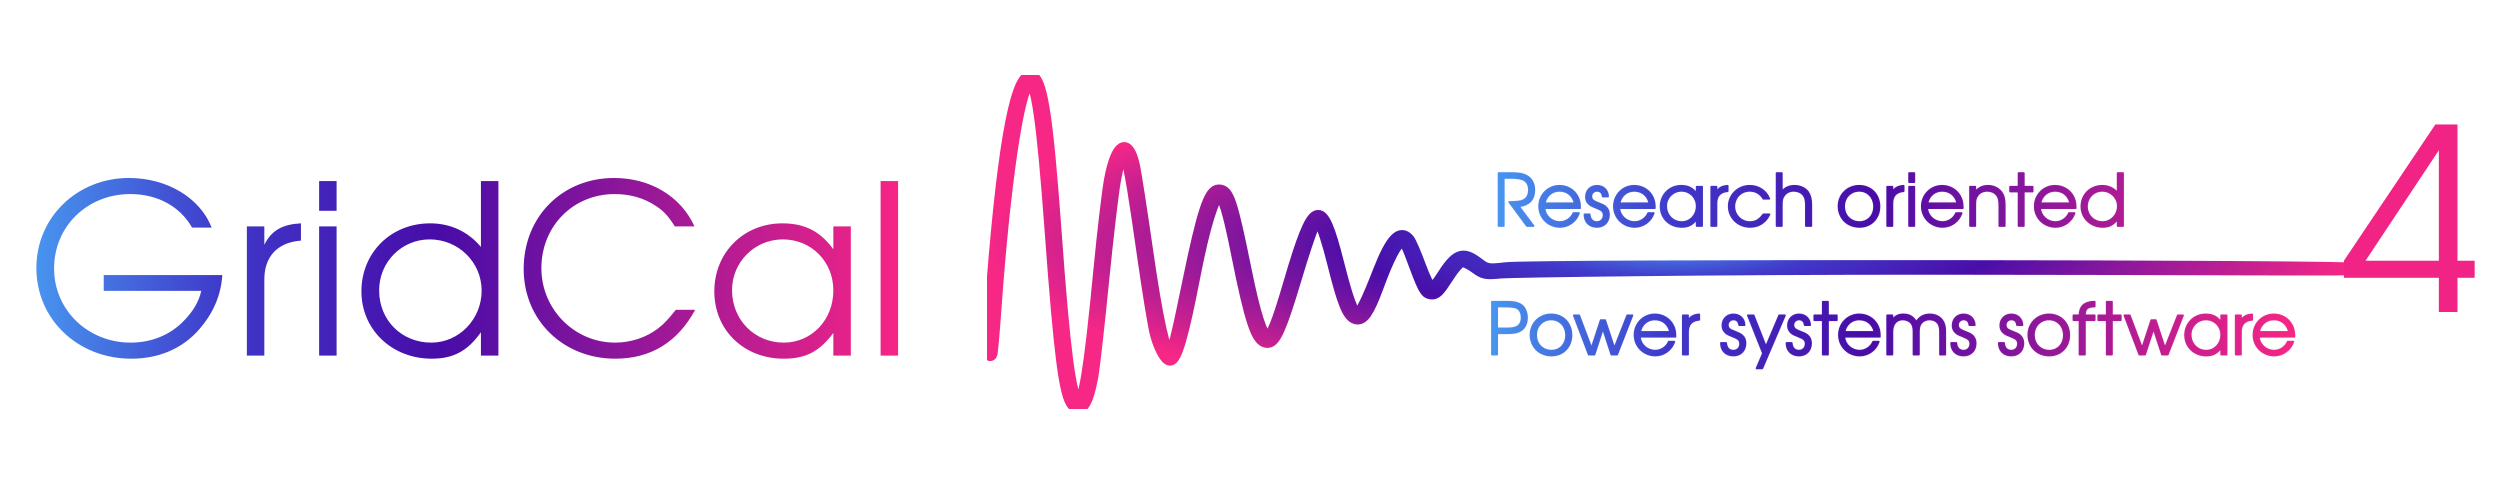
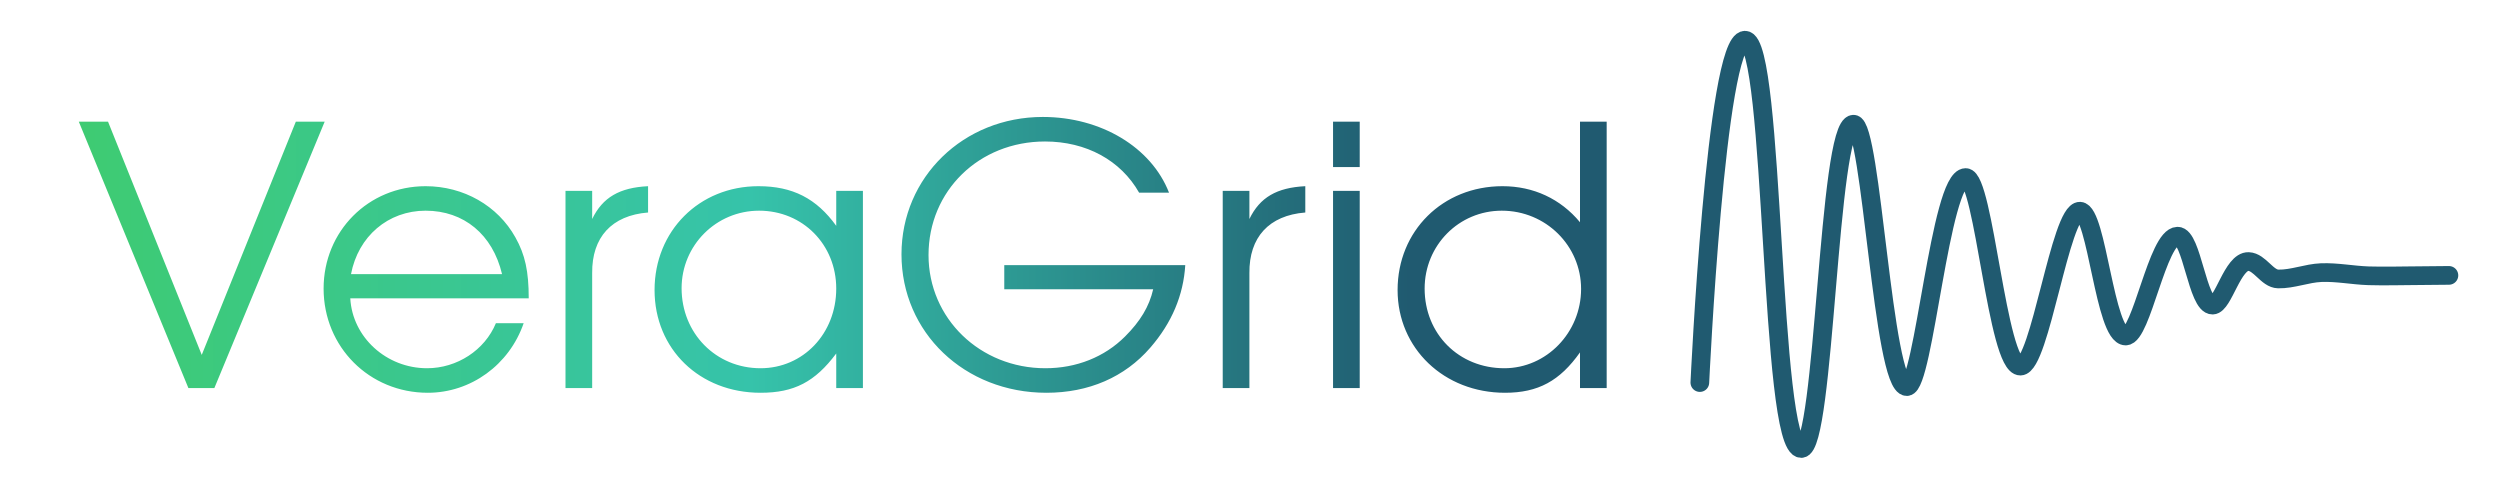
- <svg xmlns="http://www.w3.org/2000/svg" xmlns:xlink="http://www.w3.org/1999/xlink" width="800" height="160" viewBox="0 0 800 160" id="svg2" version="1.1">
+ <svg xmlns="http://www.w3.org/2000/svg" xmlns:xlink="http://www.w3.org/1999/xlink" width="800" height="160" viewBox="0 0 800 160" id="svg2" version="1.1" xml:space="preserve">
  <defs id="defs4">
-     <linearGradient gradientTransform="translate(9.19736e-7,4.7105907e-6)" xlink:href="#linearGradient3067" id="linearGradient6292-3" x1="-8.5722263e-08" y1="54.05" x2="510.593" y2="54.05" gradientUnits="userSpaceOnUse" />
+     <linearGradient id="linearGradient9">
+       <stop id="stop6" offset="0" style="stop-color:#3ecb73;stop-opacity:1;" />
+       <stop id="stop10" offset="0.5" style="stop-color:#36c3aa;stop-opacity:1;" />
+       <stop id="stop9" offset="1" style="stop-color:#205a70;stop-opacity:1;" />
+     </linearGradient>
+     <linearGradient xlink:href="#linearGradient9" id="linearGradient6292-3" x1="-8.5722263e-08" y1="54.05" x2="510.593" y2="54.05" gradientUnits="userSpaceOnUse" />
    <linearGradient id="linearGradient3067">
      <stop id="stop3063" offset="0" style="stop-color:#4895ef;stop-opacity:1" />
      <stop style="stop-color:#3f37c9;stop-opacity:1" offset="0.221" id="stop3069" />
      <stop id="stop3071" offset="0.466" style="stop-color:#480ca8;stop-opacity:1" />
      <stop id="stop3065" offset="1" style="stop-color:#f72585;stop-opacity:1" />
    </linearGradient>
-     <filter style="color-interpolation-filters:sRGB" id="filter1411-2-5" x="-0.001" width="1.003" y="-0.007" height="1.014">
+     <filter style="color-interpolation-filters:sRGB" id="filter1411-2-5" x="-0" width="1.001" y="-0.002" height="1.003">
      <feGaussianBlur stdDeviation="0.068" id="feGaussianBlur1413-7-6" />
    </filter>
    <linearGradient gradientTransform="translate(9.1973715e-7,4.7105917e-6)" xlink:href="#linearGradient3067" id="linearGradient904" x1="-8.5722263e-08" y1="54.05" x2="510.593" y2="54.05" gradientUnits="userSpaceOnUse" />
-     <linearGradient xlink:href="#linearGradient3067" id="linearGradient3507" gradientUnits="userSpaceOnUse" gradientTransform="matrix(0.6851878,0,0,0.6851878,43.10746,114.2373)" x1="25.249" y1="142.941" x2="124.667" y2="142.941" />
-     <linearGradient xlink:href="#linearGradient3067" id="linearGradient3509" gradientUnits="userSpaceOnUse" gradientTransform="matrix(0.6851878,0,0,0.6851878,43.10746,114.2373)" x1="25.36" y1="142.941" x2="124.556" y2="142.941" />
-     <filter style="color-interpolation-filters:sRGB" id="filter1427-9-2" x="-0.002" width="1.004" y="-0.023" height="1.046">
-       <feGaussianBlur stdDeviation="0.055" id="feGaussianBlur1429-20-6" />
-     </filter>
-     <radialGradient xlink:href="#linearGradient3067" id="radialGradient4407-2-1" cx="246.629" cy="58.497" fx="246.629" fy="58.497" r="57.94" gradientTransform="matrix(1,0,0,0.2450247,-155.4677,101.045)" gradientUnits="userSpaceOnUse" />
-     <filter style="color-interpolation-filters:sRGB" id="filter1539-6-3" x="-0.001" width="1.001" y="-0.003" height="1.006">
-       <feGaussianBlur stdDeviation="0.036" id="feGaussianBlur1541-1-6" />
-     </filter>
-     <filter style="color-interpolation-filters:sRGB" id="filter1503-0-2" x="-0.003" width="1.006" y="-0.002" height="1.004">
-       <feGaussianBlur stdDeviation="0.019" id="feGaussianBlur1505-6-0" />
-     </filter>
-     <filter style="color-interpolation-filters:sRGB" id="filter1427-6-7" x="-0.002" width="1.004" y="-0.023" height="1.046">
-       <feGaussianBlur stdDeviation="0.055" id="feGaussianBlur1429-2-9" />
-     </filter>
-     <linearGradient xlink:href="#linearGradient3067" id="linearGradient943" gradientUnits="userSpaceOnUse" gradientTransform="matrix(0.6851878,0,0,0.6851878,43.10746,114.2373)" x1="25.249" y1="142.941" x2="124.667" y2="142.941" />
-     <linearGradient xlink:href="#linearGradient3067" id="linearGradient945" gradientUnits="userSpaceOnUse" gradientTransform="matrix(0.6851878,0,0,0.6851878,43.10746,114.2373)" x1="25.36" y1="142.941" x2="124.556" y2="142.941" />
  </defs>
  <g id="layer1" transform="translate(0,-892.3622)">
    <g id="g2995" transform="matrix(1.989616,0,0,1.989616,1.929304,-1039.851)">
      <path id="path4166" d="m 119.034,806.304 c 0,0 3.145,-58.054 8.372,-58.138 5.41,-0.088 4.488,69.289 10.232,69.301 4.256,0.012 4.775,-54.254 9.369,-54.396 3.235,-0.101 5.257,44.09 9.585,44.011 3.042,-0.055 5.974,-35.007 10.544,-35.062 3.28,-0.039 5.677,31.723 9.838,31.627 3.494,-0.08 7.183,-26.096 10.677,-25.981 3.036,0.1 4.452,20.904 8.193,20.932 2.863,0.021 5.712,-16.648 9.302,-16.744 2.592,-0.069 3.577,11.626 6.312,11.561 1.917,-0.045 3.577,-7.415 6.445,-7.309 2.021,0.075 3.327,2.888 5.315,2.924 2.593,0.047 5.116,-0.966 7.707,-1.063 2.838,-0.106 5.666,0.443 8.505,0.531 2.302,0.072 6.91,0 6.91,0 l 159.937,-0.067" style="fill:none;stroke:#00b488;stroke-width:1.508;stroke-linecap:round;stroke-linejoin:miter;stroke-miterlimit:4;stroke-dasharray:none;stroke-opacity:1" />
      <text id="text4136" y="797.058" x="5.1" style="font-style:normal;font-variant:normal;font-weight:normal;font-stretch:normal;line-height:0%;font-family:'URW Gothic L';-inkscape-font-specification:'URW Gothic L';letter-spacing:0px;word-spacing:0px;fill:#00b488;fill-opacity:1;stroke:none" xml:space="preserve">
        <tspan style="font-style:normal;font-variant:normal;font-weight:normal;font-stretch:normal;font-size:28.569px;line-height:1.25;font-family:'URW Gothic L';-inkscape-font-specification:'URW Gothic L';fill:#00b488;fill-opacity:1" y="797.058" x="5.1" id="tspan4138">GridCal</tspan>
      </text>
      <g transform="matrix(0.76291,0,0,0.7204963,118.8403,105.9532)" id="g3000">
        <text xml:space="preserve" style="font-style:normal;font-weight:normal;line-height:0%;font-family:sans-serif;letter-spacing:0px;word-spacing:0px;fill:#000000;fill-opacity:1;stroke:none" x="144" y="935.862" id="text2992">
          <tspan id="tspan2994" x="144" y="935.862" style="font-style:normal;font-variant:normal;font-stretch:normal;font-size:20px;line-height:1.25;font-family:'URW Gothic L';-inkscape-font-specification:'URW Gothic L Book'">Reasearch oriented</tspan>
        </text>
        <text xml:space="preserve" style="font-style:normal;font-weight:normal;line-height:0%;font-family:sans-serif;letter-spacing:0px;word-spacing:0px;fill:#000000;fill-opacity:1;stroke:none" x="144" y="969.741" id="text2996">
          <tspan id="tspan2998" x="144" y="969.741" style="font-style:normal;font-variant:normal;font-stretch:normal;font-size:20px;line-height:1.25;font-family:'URW Gothic L';-inkscape-font-specification:'URW Gothic L Book'">Power systems software</tspan>
        </text>
      </g>
      <g id="g3518" transform="matrix(1.565777,0,0,1.565777,469.7967,400.9757)">
        <g id="g3531" transform="translate(37.62451)">
-           <text transform="matrix(0.1740922,0,0,0.1740922,-334.6757,382.3013)" xml:space="preserve" style="font-style:normal;font-variant:normal;font-weight:normal;font-stretch:normal;font-size:139.37px;line-height:1.25;font-family:Sawasdee;-inkscape-font-specification:Sawasdee;letter-spacing:0px;word-spacing:0px;fill:url(#linearGradient6292-3);fill-opacity:1;stroke:none;stroke-width:3.484;stroke-linecap:butt;stroke-linejoin:round;filter:url(#filter1411-2-5)" x="-5.394" y="105.547" id="text828-1-7-22-2">
-             <tspan id="tspan826-8-9-8-9" x="-5.394" y="105.547" style="font-style:normal;font-variant:normal;font-weight:normal;font-stretch:normal;font-family:'URW Gothic L';-inkscape-font-specification:'URW Gothic L';fill:url(#linearGradient6292-3);fill-opacity:1;stroke-width:3.484;stroke-linecap:butt;stroke-linejoin:round">GridCal</tspan>
+           <text transform="matrix(0.2657117,0,0,0.2657117,-329.1276,375.9652)" xml:space="preserve" style="font-style:normal;font-variant:normal;font-weight:normal;font-stretch:normal;font-size:139.37px;line-height:1.25;font-family:Sawasdee;-inkscape-font-specification:Sawasdee;letter-spacing:0px;word-spacing:0px;fill:url(#linearGradient6292-3);fill-opacity:1;stroke:none;stroke-width:3.484;stroke-linecap:butt;stroke-linejoin:round;filter:url(#filter1411-2-5)" x="-5.394" y="105.547" id="text828-1-7-22-2">
+             <tspan id="tspan826-8-9-8-9" x="-5.394" y="105.547" style="font-style:normal;font-variant:normal;font-weight:normal;font-stretch:normal;font-family:'URW Gothic L';-inkscape-font-specification:'URW Gothic L';fill:url(#linearGradient6292-3);fill-opacity:1;stroke-width:3.484;stroke-linecap:butt;stroke-linejoin:round">VeraGrid</tspan>
          </text>
-           <text transform="matrix(1.210603,0,0,1.210603,-257.5846,128.4781)" xml:space="preserve" style="font-style:normal;font-variant:normal;font-weight:normal;font-stretch:normal;font-size:6.085px;line-height:1.25;font-family:'URW Gothic L';-inkscape-font-specification:'URW Gothic L';letter-spacing:0px;word-spacing:0px;fill:url(#linearGradient943);fill-opacity:1;stroke:url(#linearGradient945);stroke-width:0.152;stroke-linecap:butt;stroke-linejoin:round;filter:url(#filter1427-9-2)" x="60.022" y="213.843" id="text832-0-5-2-2">
-             <tspan x="60.022" y="213.843" style="fill:url(#linearGradient943);fill-opacity:1;stroke:url(#linearGradient945);stroke-width:0.152;stroke-linecap:butt;stroke-linejoin:round" id="tspan834-8-4-3-3">Research oriented</tspan>
-           </text>
-           <path transform="matrix(1.216192,0,0,1.199225,-277.1499,250.662)" style="opacity:0.99;fill:none;fill-opacity:1;stroke:url(#radialGradient4407-2-1);stroke-width:1.002;stroke-linecap:round;stroke-linejoin:bevel;stroke-miterlimit:4;stroke-dasharray:none;stroke-opacity:1;paint-order:stroke fill markers;filter:url(#filter1539-6-3)" d="m 40.348,129.284 c -0.683,-0.823 -1.115,-4.219 -1.878,-14.775 -0.697,-9.648 -1.204,-13.178 -1.835,-12.788 -0.888,0.549 -2.087,8.807 -2.832,19.506 -0.141,2.026 -0.294,3.725 -0.339,3.774 -0.289,0.316 -0.314,-0.571 -0.099,-3.597 0.955,-13.468 2.088,-20.222 3.391,-20.222 0.919,0 1.409,3.063 2.149,13.436 0.715,10.026 1.229,14.031 1.853,14.416 0.525,0.324 1.009,-2.685 1.834,-11.382 0.299,-3.158 0.7,-6.598 0.891,-7.644 0.562,-3.074 1.502,-3.617 2.031,-1.173 0.134,0.618 0.628,3.854 1.099,7.191 0.838,5.937 1.536,9.133 1.941,8.883 0.279,-0.172 0.54,-1.213 1.538,-6.14 1.226,-6.052 1.812,-7.836 2.575,-7.836 0.795,0 1.088,0.877 2.276,6.816 0.762,3.809 1.379,5.753 1.826,5.753 0.387,0 0.853,-1.171 1.872,-4.702 2.062,-7.145 2.68,-7.396 4.106,-1.667 0.78,3.134 1.25,4.418 1.616,4.418 0.28,0 0.832,-1.124 1.818,-3.699 1.047,-2.736 1.813,-3.551 2.527,-2.69 0.15,0.181 0.576,1.172 0.948,2.204 0.371,1.031 0.792,1.914 0.934,1.961 0.143,0.047 0.52,-0.335 0.839,-0.849 1.283,-2.068 1.819,-2.298 3.089,-1.33 0.738,0.563 0.81,0.641 2.404,0.446 2.318,-0.284 72.181,-0.22 72.181,0.068 0,0.147 -11.76,0.012 -35.594,-8.2e-4 -19.577,-0.011 -36.228,0.244 -37.003,0.32 -1.291,0.128 -1.471,0.092 -2.155,-0.421 -0.411,-0.308 -0.912,-0.56 -1.114,-0.56 -0.217,0 -0.732,0.581 -1.26,1.423 -0.722,1.152 -0.985,1.41 -1.378,1.354 -0.489,-0.07 -0.615,-0.319 -1.776,-3.494 -0.261,-0.715 -0.487,-1.02 -0.72,-0.975 -0.417,0.081 -1.112,1.426 -1.992,3.858 -0.805,2.225 -1.286,2.922 -1.885,2.732 -0.625,-0.198 -1.056,-1.269 -1.901,-4.718 -0.414,-1.689 -0.895,-3.214 -1.068,-3.387 -0.276,-0.276 -0.357,-0.234 -0.651,0.333 -0.184,0.357 -0.831,2.33 -1.436,4.385 -1.257,4.269 -1.765,5.422 -2.384,5.422 -0.866,0 -1.406,-1.594 -2.604,-7.686 -0.683,-3.474 -1.107,-4.882 -1.47,-4.882 -0.466,0 -1.296,2.747 -2.096,6.935 -0.989,5.177 -1.559,7.151 -2.066,7.151 -0.344,0 -0.885,-0.996 -1.204,-2.22 -0.166,-0.637 -0.644,-3.592 -1.061,-6.566 -1.41,-10.057 -1.626,-10.655 -2.376,-6.594 -0.187,1.01 -0.635,4.859 -0.996,8.553 -0.361,3.695 -0.764,7.352 -0.895,8.126 -0.415,2.453 -0.999,3.34 -1.67,2.531 z" id="path838-7-7-7" />
-           <text transform="matrix(0.8561447,0,0,0.8561447,-209.9193,205.6186)" id="text828-1-7-23-8-6-5-5" y="222.604" x="130.926" style="font-style:normal;font-variant:normal;font-weight:normal;font-stretch:normal;font-size:30.46px;line-height:1.25;font-family:Sawasdee;-inkscape-font-specification:Sawasdee;letter-spacing:0px;word-spacing:0px;fill:#f12486;fill-opacity:1;stroke:none;stroke-width:0.761;stroke-linecap:butt;stroke-linejoin:round;filter:url(#filter1503-0-2)" xml:space="preserve">
-             <tspan style="font-style:normal;font-variant:normal;font-weight:normal;font-stretch:normal;font-family:'URW Gothic L';-inkscape-font-specification:'URW Gothic L';fill:#f12486;fill-opacity:1;stroke-width:0.761;stroke-linecap:butt;stroke-linejoin:round" y="222.604" x="130.926" id="tspan826-8-9-7-97-56-9-9">4</tspan>
-           </text>
-           <text transform="matrix(1.210603,0,0,1.210603,-258.2625,141.6894)" xml:space="preserve" style="font-style:normal;font-variant:normal;font-weight:normal;font-stretch:normal;font-size:6.085px;line-height:1.25;font-family:'URW Gothic L';-inkscape-font-specification:'URW Gothic L';letter-spacing:0px;word-spacing:0px;fill:url(#linearGradient3507);fill-opacity:1;stroke:url(#linearGradient3509);stroke-width:0.152;stroke-linecap:butt;stroke-linejoin:round;filter:url(#filter1427-6-7)" x="60.022" y="213.843" id="text832-0-5-9-2">
-             <tspan x="60.022" y="213.843" style="fill:url(#linearGradient3507);fill-opacity:1;stroke:url(#linearGradient3509);stroke-width:0.152;stroke-linecap:butt;stroke-linejoin:round" id="tspan834-8-4-1-2">Power systems software</tspan>
-           </text>
+           <path style="fill:none;fill-opacity:1;fill-rule:evenodd;stroke:#205a70;stroke-width:1.92;stroke-linecap:round;stroke-linejoin:miter;stroke-miterlimit:4;stroke-dasharray:none;stroke-opacity:1" d="m -163.678,403.443 c 0,0 1.645,-35.116 4.637,-35.167 3.097,-0.054 2.491,41.934 5.78,41.941 2.437,0.007 2.734,-33.226 5.363,-33.313 1.852,-0.061 3.01,27.001 5.487,26.953 1.741,-0.034 3.42,-21.439 6.036,-21.472 1.878,-0.024 3.25,19.427 5.632,19.369 2,-0.05 4.112,-15.982 6.112,-15.911 1.738,0.061 2.549,12.802 4.69,12.819 1.639,0.013 3.27,-10.196 5.325,-10.254 1.484,-0.042 2.047,7.12 3.613,7.08 1.097,-0.027 2.048,-4.541 3.69,-4.476 1.157,0.046 1.905,1.769 3.043,1.79 1.484,0.029 2.929,-0.592 4.412,-0.651 1.625,-0.065 3.243,0.271 4.869,0.325 1.318,0.044 3.956,0 3.956,0 l 4.298,-0.041" id="path4166-1-8" />
        </g>
      </g>
    </g>
  </g>
</svg>
